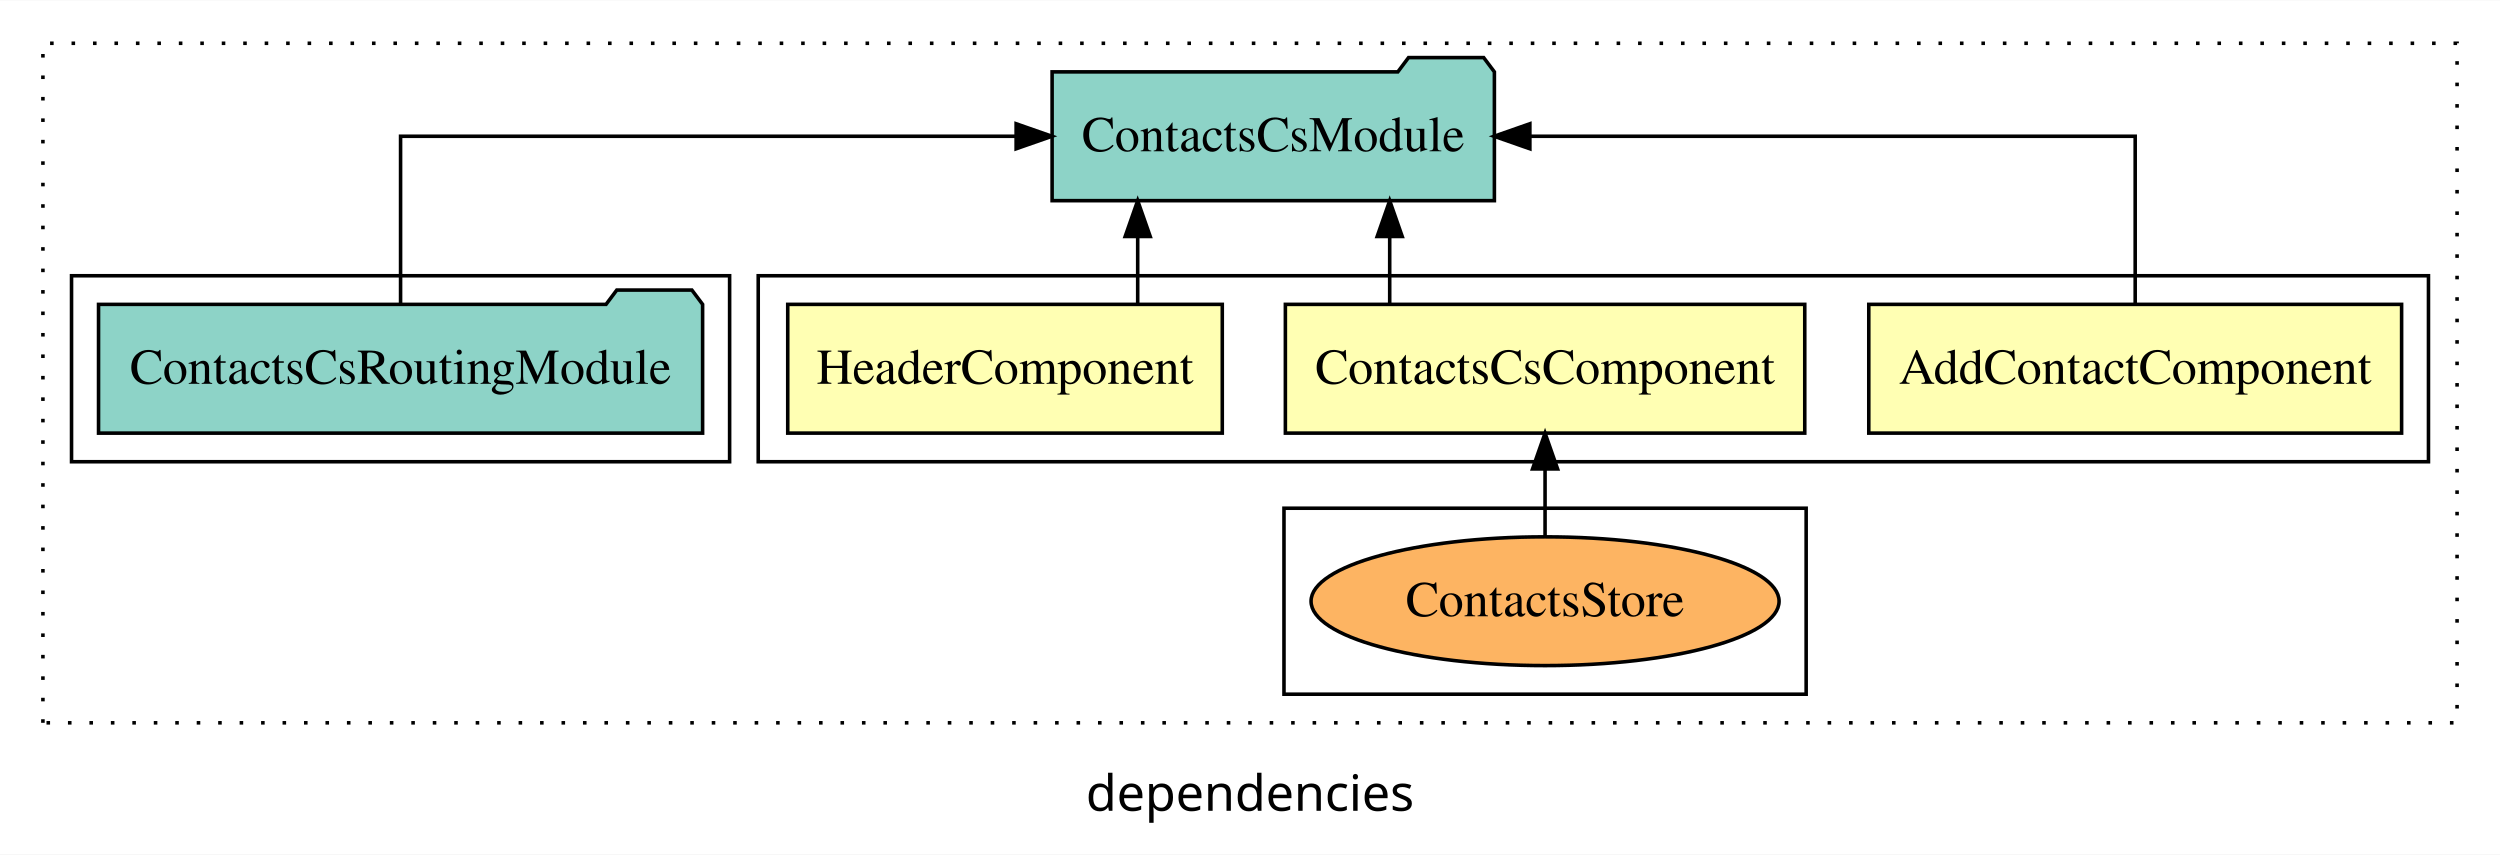
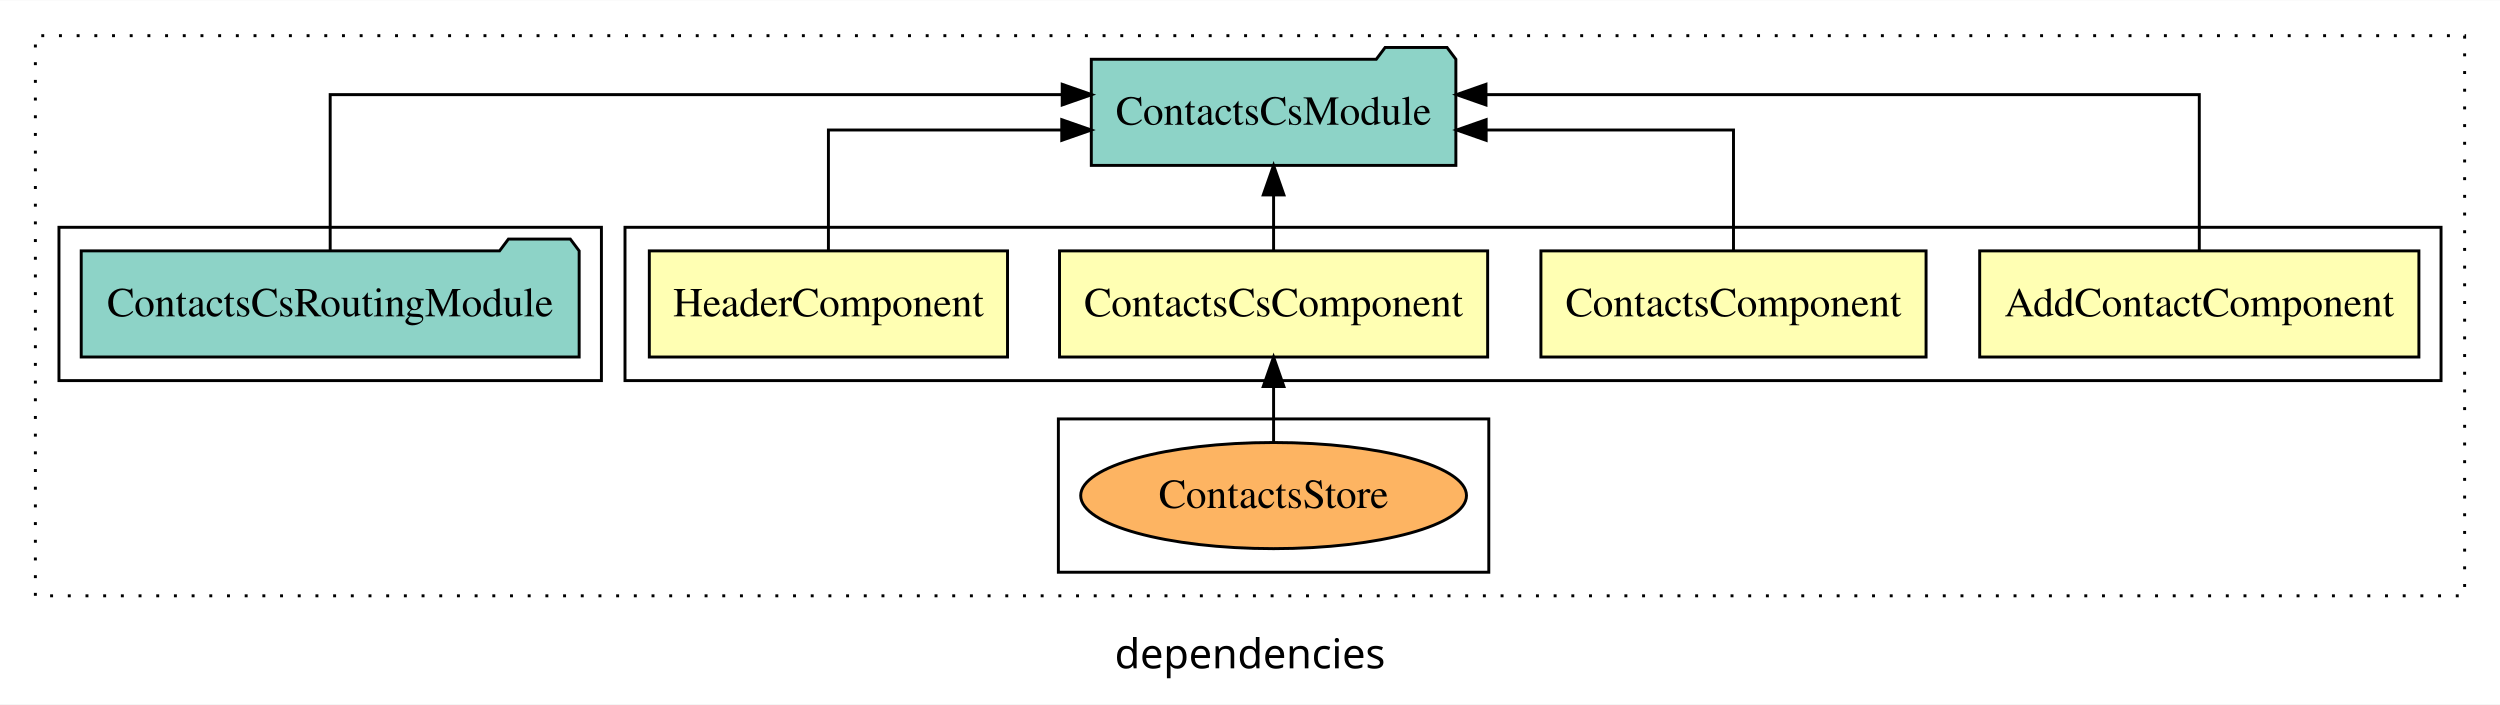
- <svg xmlns="http://www.w3.org/2000/svg" width="699pt" height="239pt" viewBox="0.00 0.00 699.00 238.80">
+ <svg xmlns="http://www.w3.org/2000/svg" width="848pt" height="239pt" viewBox="0.00 0.00 848.00 238.80">
  <g id="graph0" class="graph" transform="scale(1 1) rotate(0) translate(4 234.8)">
-     <polygon fill="white" stroke="transparent" points="-4,4 -4,-234.8 695,-234.8 695,4 -4,4" />
-     <text text-anchor="middle" x="345.5" y="-8.2" font-family="sans-serif" font-size="14.00">dependencies</text>
+     <polygon fill="white" stroke="transparent" points="-4,4 -4,-234.8 844,-234.8 844,4 -4,4" />
+     <text text-anchor="middle" x="420" y="-8.2" font-family="sans-serif" font-size="14.00">dependencies</text>
    <g id="clust1" class="cluster">
-       <polygon fill="none" stroke="black" stroke-dasharray="1,5" points="8,-32.8 8,-222.8 683,-222.8 683,-32.8 8,-32.8" />
+       <polygon fill="none" stroke="black" stroke-dasharray="1,5" points="8,-32.8 8,-222.8 832,-222.8 832,-32.8 8,-32.8" />
    </g>
    <g id="clust2" class="cluster">
-       <polygon fill="none" stroke="black" points="208,-105.8 208,-157.8 675,-157.8 675,-105.8 208,-105.8" />
+       <polygon fill="none" stroke="black" points="208,-105.8 208,-157.8 824,-157.8 824,-105.8 208,-105.8" />
    </g>
-     <g id="clust4" class="cluster">
+     <g id="clust5" class="cluster">
      <polygon fill="none" stroke="black" points="355,-40.8 355,-92.8 501,-92.8 501,-40.8 355,-40.8" />
    </g>
-     <g id="clust6" class="cluster">
+     <g id="clust7" class="cluster">
      <polygon fill="none" stroke="black" points="16,-105.8 16,-157.8 200,-157.8 200,-105.8 16,-105.8" />
    </g>
    <g id="node1" class="node">
-       <polygon fill="#ffffb3" stroke="black" points="667.49,-149.8 518.51,-149.8 518.51,-113.8 667.49,-113.8 667.49,-149.8" />
-       <text text-anchor="middle" x="593" y="-127.6" font-family="Times,serif" font-size="14.00">AddContactComponent</text>
+       <polygon fill="#ffffb3" stroke="black" points="816.49,-149.8 667.51,-149.8 667.51,-113.8 816.49,-113.8 816.49,-149.8" />
+       <text text-anchor="middle" x="742" y="-127.6" font-family="Times,serif" font-size="14.00">AddContactComponent</text>
    </g>
-     <g id="node4" class="node">
-       <polygon fill="#8dd3c7" stroke="black" points="413.83,-214.8 410.83,-218.8 389.83,-218.8 386.83,-214.8 290.17,-214.8 290.17,-178.8 413.83,-178.8 413.83,-214.8" />
-       <text text-anchor="middle" x="352" y="-192.6" font-family="Times,serif" font-size="14.00">ContactsCsModule</text>
+     <g id="node5" class="node">
+       <polygon fill="#8dd3c7" stroke="black" points="489.83,-214.8 486.83,-218.8 465.83,-218.8 462.83,-214.8 366.17,-214.8 366.17,-178.8 489.83,-178.8 489.83,-214.8" />
+       <text text-anchor="middle" x="428" y="-192.6" font-family="Times,serif" font-size="14.00">ContactsCsModule</text>
    </g>
    <g id="edge1" class="edge">
-       <path fill="none" stroke="black" d="M593,-149.91C593,-169.14 593,-196.8 593,-196.8 593,-196.8 423.75,-196.8 423.75,-196.8" />
-       <polygon fill="black" stroke="black" points="423.75,-193.3 413.75,-196.8 423.75,-200.3 423.75,-193.3" />
+       <path fill="none" stroke="black" d="M742,-150.08C742,-171.12 742,-202.8 742,-202.8 742,-202.8 500.04,-202.8 500.04,-202.8" />
+       <polygon fill="black" stroke="black" points="500.04,-199.3 490.04,-202.8 500.04,-206.3 500.04,-199.3" />
    </g>
    <g id="node2" class="node">
+       <polygon fill="#ffffb3" stroke="black" points="649.32,-149.8 518.68,-149.8 518.68,-113.8 649.32,-113.8 649.32,-149.8" />
+       <text text-anchor="middle" x="584" y="-127.6" font-family="Times,serif" font-size="14.00">ContactsComponent</text>
+     </g>
+     <g id="edge2" class="edge">
+       <path fill="none" stroke="black" d="M584,-149.82C584,-167.17 584,-190.8 584,-190.8 584,-190.8 500.1,-190.8 500.1,-190.8" />
+       <polygon fill="black" stroke="black" points="500.1,-187.3 490.1,-190.8 500.1,-194.3 500.1,-187.3" />
+     </g>
+     <g id="node3" class="node">
      <polygon fill="#ffffb3" stroke="black" points="500.61,-149.8 355.39,-149.8 355.39,-113.8 500.61,-113.8 500.61,-149.8" />
      <text text-anchor="middle" x="428" y="-127.6" font-family="Times,serif" font-size="14.00">ContactsCsComponent</text>
    </g>
-     <g id="edge2" class="edge">
-       <path fill="none" stroke="black" d="M384.56,-149.91C384.56,-149.91 384.56,-168.79 384.56,-168.79" />
-       <polygon fill="black" stroke="black" points="381.06,-168.79 384.56,-178.79 388.06,-168.79 381.06,-168.79" />
+     <g id="edge3" class="edge">
+       <path fill="none" stroke="black" d="M428,-149.91C428,-149.91 428,-168.79 428,-168.79" />
+       <polygon fill="black" stroke="black" points="424.5,-168.79 428,-178.79 431.5,-168.79 424.5,-168.79" />
    </g>
-     <g id="node3" class="node">
+     <g id="node4" class="node">
      <polygon fill="#ffffb3" stroke="black" points="337.75,-149.8 216.25,-149.8 216.25,-113.8 337.75,-113.8 337.75,-149.8" />
      <text text-anchor="middle" x="277" y="-127.6" font-family="Times,serif" font-size="14.00">HeaderComponent</text>
    </g>
-     <g id="edge4" class="edge">
-       <path fill="none" stroke="black" d="M314.1,-149.91C314.1,-149.91 314.1,-168.79 314.1,-168.79" />
-       <polygon fill="black" stroke="black" points="310.6,-168.79 314.1,-178.79 317.6,-168.79 310.6,-168.79" />
+     <g id="edge5" class="edge">
+       <path fill="none" stroke="black" d="M277,-149.82C277,-167.17 277,-190.8 277,-190.8 277,-190.8 356.15,-190.8 356.15,-190.8" />
+       <polygon fill="black" stroke="black" points="356.15,-194.3 366.15,-190.8 356.15,-187.3 356.15,-194.3" />
    </g>
-     <g id="node5" class="node">
+     <g id="node6" class="node">
      <ellipse fill="#fdb462" stroke="black" cx="428" cy="-66.8" rx="65.43" ry="18" />
      <text text-anchor="middle" x="428" y="-62.6" font-family="Times,serif" font-size="14.00">ContactsStore</text>
    </g>
-     <g id="edge3" class="edge">
+     <g id="edge4" class="edge">
      <path fill="none" stroke="black" d="M428,-84.91C428,-84.91 428,-103.79 428,-103.79" />
      <polygon fill="black" stroke="black" points="424.5,-103.79 428,-113.79 431.5,-103.79 424.5,-103.79" />
    </g>
-     <g id="node6" class="node">
+     <g id="node7" class="node">
      <polygon fill="#8dd3c7" stroke="black" points="192.45,-149.8 189.45,-153.8 168.45,-153.8 165.45,-149.8 23.55,-149.8 23.55,-113.8 192.45,-113.8 192.45,-149.8" />
      <text text-anchor="middle" x="108" y="-127.6" font-family="Times,serif" font-size="14.00">ContactsCsRoutingModule</text>
    </g>
-     <g id="edge5" class="edge">
-       <path fill="none" stroke="black" d="M108,-149.91C108,-169.14 108,-196.8 108,-196.8 108,-196.8 280.11,-196.8 280.11,-196.8" />
-       <polygon fill="black" stroke="black" points="280.11,-200.3 290.11,-196.8 280.11,-193.3 280.11,-200.3" />
+     <g id="edge6" class="edge">
+       <path fill="none" stroke="black" d="M108,-150.08C108,-171.12 108,-202.8 108,-202.8 108,-202.8 356.3,-202.8 356.3,-202.8" />
+       <polygon fill="black" stroke="black" points="356.3,-206.3 366.3,-202.8 356.3,-199.3 356.3,-206.3" />
    </g>
  </g>
</svg>
